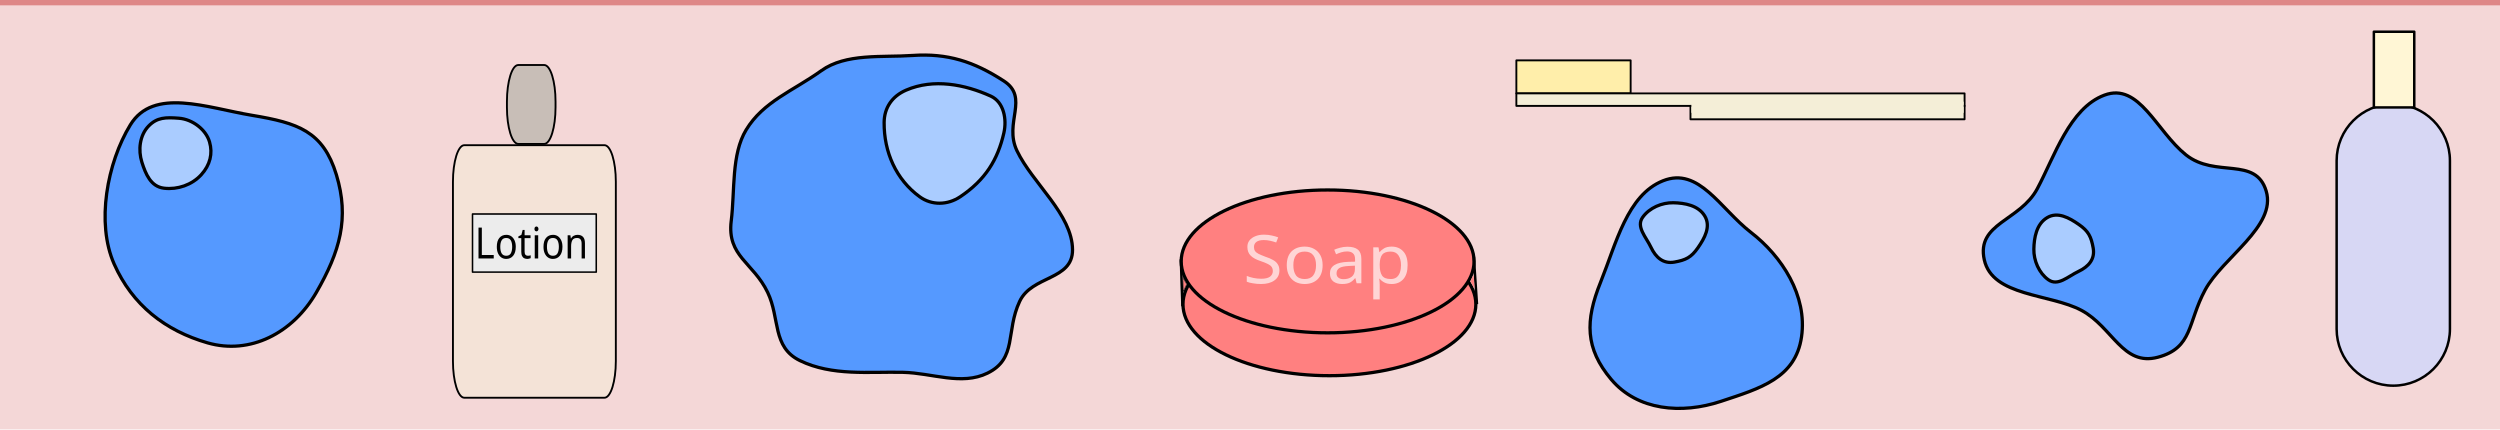
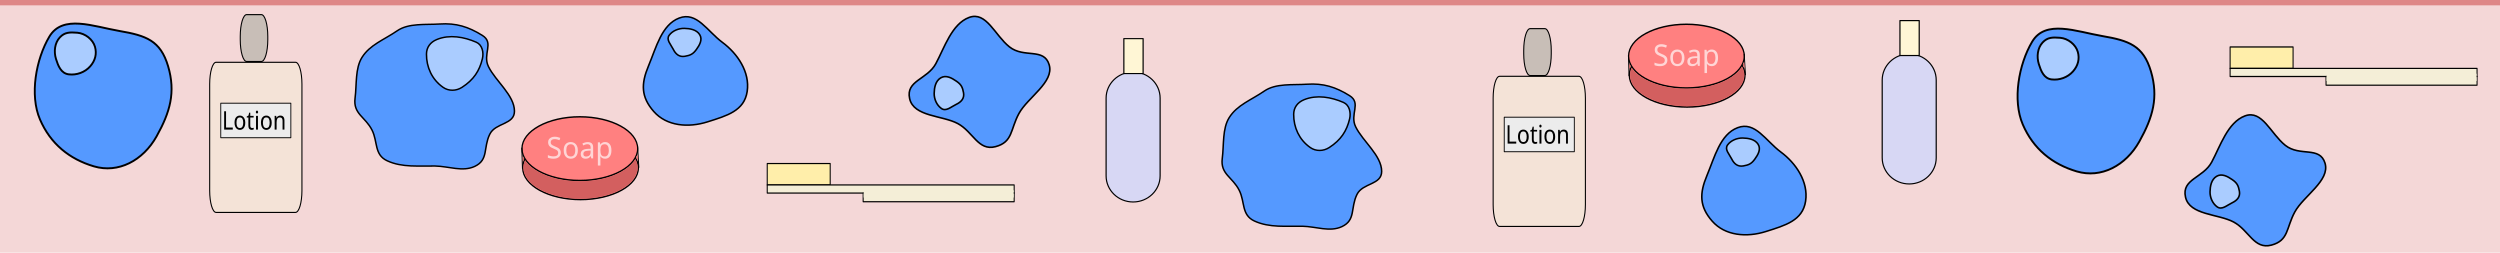
- <svg xmlns="http://www.w3.org/2000/svg" width="1e3" height="171.77" version="1.1" viewBox="0 0 264.58 45.447">
+ <svg xmlns="http://www.w3.org/2000/svg" width="1e3" height="101.07" version="1.1" viewBox="0 0 264.58 26.741">
  <g transform="translate(0 -33.928)">
-     <g transform="translate(-44.45 23.456)" fill-rule="evenodd" stroke="#000" stroke-linejoin="round" stroke-width=".347">
+     <rect x="-2.2204e-16" y="34.21" width="264.58" height="26.458" fill="#f4d7d7" fill-rule="evenodd" />
+     <g transform="matrix(.49078 0 0 .47055 -44.859 20.99)" fill-rule="evenodd" stroke="#000" stroke-linejoin="round" stroke-width=".347">
      <path d="m232.39 52.582c-2.774-3.288-2.776-6.212-1.129-10.3 1.647-4.088 2.814-9.224 6.609-10.731s6.051 2.955 9.308 5.47 5.983 6.682 5.347 11.053c-0.637 4.371-4.357 5.442-8.533 6.824-4.176 1.382-8.827 0.971-11.601-2.316z" fill="#59f" />
      <path d="m235.71 35.42c0.717-1.011 2.047-1.565 3.251-1.541 1.204 0.024 2.636 0.271 3.317 1.394 0.681 1.123-0.012 2.356-0.721 3.375-0.709 1.019-1.288 1.296-2.477 1.509s-1.974-0.477-2.492-1.57c-0.519-1.093-1.594-2.157-0.877-3.168z" fill="#acf" />
    </g>
-     <rect x="-2.2204e-16" y="34.21" width="264.58" height="45.165" fill="#f4d7d7" fill-rule="evenodd" />
-     <g transform="translate(-61.866 21.507)" fill-rule="evenodd" stroke="#000" stroke-linejoin="round" stroke-width=".347">
-       <path d="m232.39 52.582c-2.774-3.288-2.776-6.212-1.129-10.3 1.647-4.088 2.814-9.224 6.609-10.731s6.051 2.955 9.308 5.47 5.983 6.682 5.347 11.053c-0.637 4.371-4.357 5.442-8.533 6.824-4.176 1.382-8.827 0.971-11.601-2.316z" fill="#59f" />
-       <path d="m235.71 35.42c0.717-1.011 2.047-1.565 3.251-1.541 1.204 0.024 2.636 0.271 3.317 1.394 0.681 1.123-0.012 2.356-0.721 3.375-0.709 1.019-1.288 1.296-2.477 1.509s-1.974-0.477-2.492-1.57c-0.519-1.093-1.594-2.157-0.877-3.168z" fill="#acf" />
-     </g>
-     <g transform="translate(-24.992 -4.1499)" fill-rule="evenodd" stroke="#000" stroke-linejoin="round" stroke-width=".347">
+     <g transform="matrix(.46703 0 0 .44823 -10.237 16.769)" fill-rule="evenodd" stroke="#000" stroke-linejoin="round" stroke-width=".347">
      <path d="m102.38 61.462c0.398-3.253-1e-3 -7.038 1.576-9.64 1.822-3.004 4.938-4.102 7.954-6.262 2.612-1.871 6.419-1.389 9.643-1.611 3.723-0.257 6.492 0.635 9.67 2.694 2.752 1.784-0.029 4.402 1.396 7.39 1.645 3.449 5.857 6.73 5.881 10.478 0.021 3.247-4.294 2.7-5.595 5.461-1.502 3.188-0.234 6.048-3.407 7.597-2.748 1.342-5.839-0.018-8.95-0.087-3.592-0.081-7.478 0.419-10.896-1.239-2.961-1.436-2.097-4.47-3.418-7.222-1.525-3.177-4.315-3.803-3.856-7.558z" fill="#59f" />
      <path d="m120.89 47.617c2.919-1.256 6.215-0.608 8.953 0.631 1.385 0.627 1.722 2.447 1.392 3.891-0.652 2.855-1.964 4.976-4.615 6.758-1.341 0.902-3.02 0.93-4.291 0.007-2.513-1.824-3.791-4.753-3.768-7.86 0.011-1.572 0.853-2.792 2.33-3.427z" fill="#acf" />
    </g>
-     <g transform="translate(-75.631 32.681)" fill-rule="evenodd" stroke="#000" stroke-linejoin="round" stroke-width=".347">
+     <g transform="matrix(.57673 0 0 .59478 -46.355 29.208)" fill-rule="evenodd" stroke="#000" stroke-linejoin="round" stroke-width=".347">
      <path d="m111.23 19.74c1.401 4.614 0.371 8.135-2.12 12.455-2.491 4.32-7.021 6.632-11.511 5.338-4.49-1.294-7.959-4.004-9.887-8.342-1.928-4.338-0.742-10.72 1.712-14.728 2.454-4.009 8.075-1.813 12.899-1.008 4.825 0.805 7.505 1.671 8.907 6.285z" fill="#59f" />
      <path d="m91.351 14.594c0.901-0.935 1.813-0.939 3.209-0.835 1.454 0.109 2.866 1.207 3.244 2.5 0.363 1.24 0.062 2.449-0.875 3.479-0.976 1.073-2.497 1.602-3.947 1.426-1.392-0.168-1.934-1.493-2.333-2.742-0.415-1.302-0.236-2.853 0.702-3.828z" fill="#acf" />
    </g>
-     <g transform="translate(94.77 43.261)">
-       <g stroke="#000">
-         <ellipse cx="45.924" cy="22.868" rx="15.497" ry="7.559" fill="#ff8080" fill-rule="evenodd" stroke-linejoin="round" stroke-width=".347" />
-         <ellipse cx="45.735" cy="18.332" rx="15.497" ry="7.559" fill="#ff8080" fill-rule="evenodd" stroke-linejoin="round" stroke-width=".347" />
-         <path d="m30.201 18.108 0.167 4.978" fill="none" stroke-width=".265px" />
-         <path d="m61.205 17.807 0.334 5.045" fill="none" stroke-width=".265px" />
-         <path transform="scale(.26458)" d="m115.1 80.306c-3e-3 -0.597-0.039-1.875-0.08-2.841l-0.074-1.756 0.439 0.833c0.241 0.458 0.588 1.069 0.77 1.358l0.331 0.525-0.4 0.789c-0.22 0.434-0.531 1.101-0.691 1.484l-0.291 0.694z" fill="#ff8080" fill-rule="evenodd" stroke-linejoin="round" stroke-width=".166" />
-       </g>
-       <path transform="scale(.26458)" d="m231.45 80.044c-0.048-0.161-0.401-0.854-0.784-1.539l-0.697-1.245 0.572-1.217c0.315-0.669 0.601-1.302 0.636-1.407 0.035-0.104 0.07 0.009 0.079 0.253 8e-3 0.243 0.094 1.549 0.19 2.903 0.097 1.353 0.157 2.48 0.133 2.503-0.023 0.023-0.082-0.09-0.129-0.251z" fill="#ff8080" fill-rule="evenodd" />
-     </g>
-     <g transform="translate(143.66 -7.5919)" fill-rule="evenodd">
+     <g transform="matrix(.55095 0 0 .64863 71.93 20.159)" fill-rule="evenodd">
      <rect x="16.82" y="47.908" width="12.095" height="3.496" fill="#fea" stroke="#000" stroke-linejoin="round" stroke-width=".2" />
      <g fill="#f4eed7">
        <rect x="16.82" y="51.405" width="47.436" height="1.323" stroke="#000" stroke-linecap="round" stroke-linejoin="round" stroke-width=".2" />
        <rect x="35.246" y="52.728" width="29.01" height="1.417" stroke="#000" stroke-linejoin="round" stroke-width=".2" style="paint-order:normal" />
        <rect x="35.341" y="52.279" width="28.821" height="1.181" style="paint-order:normal" />
      </g>
    </g>
-     <g transform="translate(-9.2604 3.5908)">
+     <g transform="matrix(.56635 0 0 .59449 -10.202 13.349)">
      <g transform="translate(0 -.80181)" fill-rule="evenodd" stroke="#000" stroke-linecap="round" stroke-linejoin="round" stroke-width=".2">
        <rect x="57.196" y="46.505" width="17.239" height="26.727" rx="1.203" ry="3.875" fill="#f4e3d7" style="paint-order:normal" />
        <rect x="62.909" y="38.019" width="5.145" height="8.352" rx="1.203" ry="3.875" fill="#c8beb7" style="paint-order:normal" />
      </g>
      <rect x="59.267" y="52.986" width="13.096" height="6.147" fill="#ececec" fill-rule="evenodd" stroke="#000" stroke-linejoin="round" stroke-width=".165" />
      <text transform="scale(.93751 1.0667)" x="63.472" y="54.083" fill="#000000" font-family="sans-serif" font-size="4.304px" stroke-width=".108" style="line-height:1.25" xml:space="preserve">
        <tspan x="63.472" y="54.083" stroke-width=".108">Lotion</tspan>
      </text>
    </g>
-     <text transform="scale(1.038 .96343)" x="126.743" y="66.335" fill="#ffd5d5" font-family="sans-serif" font-size="7.375px" stroke-width=".184" style="line-height:1.25" xml:space="preserve">
-       <tspan x="126.743" y="66.335" fill="#ffd5d5" stroke-width=".184">Soap</tspan>
-     </text>
-     <g transform="rotate(-90 229.35 58.94)">
+     <g transform="matrix(0 -.49291 .49496 0 76.673 156.19)">
      <g transform="translate(-10.958 10.958)" fill-rule="evenodd" stroke="#000" stroke-linejoin="round" stroke-width=".347">
        <path transform="translate(-.26727 .26727)" d="m227.78 46.734c-0.989-3.724 3.188-4.781 4.959-8.079 1.771-3.298 1.454-9.428 5.351-10.289 3.897-0.861 4.086 3.767 7.514 5.603 3.428 1.837 8.535 3.415 9.915 7.108 1.38 3.693-3.82 5.5-6.317 8.628-2.497 3.127-0.105 7.375-3.836 8.495s-7.027-4.605-10.469-6.464c-3.443-1.859-6.128-1.278-7.117-5.002z" fill="#59f" />
        <path d="m235.71 35.42c0.717-1.011 2.047-1.565 3.251-1.541 1.204 0.024 2.636 0.271 3.317 1.394 0.681 1.123-0.012 2.356-0.721 3.375-0.709 1.019-1.288 1.296-2.477 1.509s-1.974-0.477-2.492-1.57c-0.519-1.093-1.594-2.157-0.877-3.168z" fill="#acf" />
      </g>
    </g>
-     <g transform="translate(7.7508 1.3363)" fill-rule="evenodd" stroke="#000" stroke-linejoin="round">
+     <g transform="matrix(.47677 0 0 .46151 2.8557 21.425)" fill-rule="evenodd" stroke="#000" stroke-linejoin="round">
      <rect x="239.54" y="43.601" width="11.99" height="29.807" ry="5.995" fill="#d7d7f4" stroke-width=".265" />
      <rect x="243.48" y="35.948" width="4.275" height="8.013" fill="#fff6d5" stroke-width=".266" />
    </g>
    <path d="m0 34.21h264.58" fill="#d35f5f" stroke="#de8787" stroke-width=".565" />
+     <g transform="matrix(.39514 0 0 .44586 5.8447 22.197)">
+       <g transform="translate(94.77 43.261)">
+         <g stroke="#000">
+           <ellipse cx="45.924" cy="22.868" rx="15.497" ry="7.559" fill="#ff8080" fill-rule="evenodd" stroke-linejoin="round" stroke-width=".347" />
+           <ellipse cx="45.735" cy="18.332" rx="15.497" ry="7.559" fill="#ff8080" fill-rule="evenodd" stroke-linejoin="round" stroke-width=".347" />
+           <path d="m30.201 18.108 0.167 4.978" fill="none" stroke-width=".265px" />
+           <path d="m61.205 17.807 0.334 5.045" fill="none" stroke-width=".265px" />
+           <path transform="scale(.26458)" d="m115.1 80.306c-3e-3 -0.597-0.039-1.875-0.08-2.841l-0.074-1.756 0.439 0.833c0.241 0.458 0.588 1.069 0.77 1.358l0.331 0.525-0.4 0.789c-0.22 0.434-0.531 1.101-0.691 1.484l-0.291 0.694z" fill="#ff8080" fill-rule="evenodd" stroke-linejoin="round" stroke-width=".166" />
+         </g>
+         <path transform="scale(.26458)" d="m231.45 80.044c-0.048-0.161-0.401-0.854-0.784-1.539l-0.697-1.245 0.572-1.217c0.315-0.669 0.601-1.302 0.636-1.407 0.035-0.104 0.07 0.009 0.079 0.253 8e-3 0.243 0.094 1.549 0.19 2.903 0.097 1.353 0.157 2.48 0.133 2.503-0.023 0.023-0.082-0.09-0.129-0.251z" fill="#ff8080" fill-rule="evenodd" />
+       </g>
+       <text transform="scale(1.038 .96343)" x="126.743" y="66.335" fill="#ffd5d5" font-family="sans-serif" font-size="7.375px" stroke-width=".184" style="line-height:1.25" xml:space="preserve">
+         <tspan x="126.743" y="66.335" fill="#ffd5d5" stroke-width=".184">Soap</tspan>
+       </text>
+       <g fill="#d35f5f" fill-rule="evenodd">
+         <path transform="matrix(.26458 0 0 .26458 0 33.928)" d="m527.76 149.43c-21.892-0.79-41.259-7.584-49.556-17.383-4.04-4.771-5.258-10.758-3.162-15.541l0.583-1.331 1.084 1.294c2.553 3.049 7.408 6.46 12.985 9.123 8.738 4.172 18.663 6.707 30.869 7.883 4.233 0.408 16.728 0.408 20.961 0 12.181-1.174 22.266-3.747 30.869-7.875 6.673-3.202 11.845-7.14 14.503-11.044 0.381-0.56 0.401-0.54 1.165 1.136 1.334 2.929 1.724 5.235 1.316 7.787-0.609 3.809-2.521 7.152-6.021 10.522-9 8.666-26.023 14.321-46.172 15.337-2.752 0.139-5.572 0.231-6.266 0.206-0.694-0.026-2.115-0.077-3.157-0.115z" />
+         <path transform="matrix(.26458 0 0 .26458 0 33.928)" d="m473.38 114c-0.036-1.052-0.05-1.992-0.031-2.089 0.025-0.126 0.154 0.04 0.456 0.583 0.232 0.417 0.484 0.859 0.562 0.982 0.135 0.214 0.12 0.267-0.39 1.33l-0.531 1.107z" />
+         <path transform="matrix(.26458 0 0 .26458 0 33.928)" d="m589.47 114.86c-0.109-0.227-0.438-0.843-0.732-1.369l-0.533-0.957 0.572-1.225c0.315-0.674 0.59-1.167 0.612-1.097 0.052 0.165 0.349 5 0.309 5.034-0.017 0.014-0.119-0.16-0.228-0.387z" />
+       </g>
+     </g>
+     <g transform="matrix(.46703 0 0 .44823 81.541 23.142)" fill-rule="evenodd" stroke="#000" stroke-linejoin="round" stroke-width=".347">
+       <path d="m102.38 61.462c0.398-3.253-1e-3 -7.038 1.576-9.64 1.822-3.004 4.938-4.102 7.954-6.262 2.612-1.871 6.419-1.389 9.643-1.611 3.723-0.257 6.492 0.635 9.67 2.694 2.752 1.784-0.029 4.402 1.396 7.39 1.645 3.449 5.857 6.73 5.881 10.478 0.021 3.247-4.294 2.7-5.595 5.461-1.502 3.188-0.234 6.048-3.407 7.597-2.748 1.342-5.839-0.018-8.95-0.087-3.592-0.081-7.478 0.419-10.896-1.239-2.961-1.436-2.097-4.47-3.418-7.222-1.525-3.177-4.315-3.803-3.856-7.558z" fill="#59f" />
+       <path d="m120.89 47.617c2.919-1.256 6.215-0.608 8.953 0.631 1.385 0.627 1.722 2.447 1.392 3.891-0.652 2.855-1.964 4.976-4.615 6.758-1.341 0.902-3.02 0.93-4.291 0.007-2.513-1.824-3.791-4.753-3.768-7.86 0.011-1.572 0.853-2.792 2.33-3.427z" fill="#acf" />
+     </g>
+     <g transform="matrix(.56635 0 0 .59449 125.63 14.833)">
+       <g transform="translate(0 -.80181)" fill-rule="evenodd" stroke="#000" stroke-linecap="round" stroke-linejoin="round" stroke-width=".2">
+         <rect x="57.196" y="46.505" width="17.239" height="26.727" rx="1.203" ry="3.875" fill="#f4e3d7" style="paint-order:normal" />
+         <rect x="62.909" y="38.019" width="5.145" height="8.352" rx="1.203" ry="3.875" fill="#c8beb7" style="paint-order:normal" />
+       </g>
+       <rect x="59.267" y="52.986" width="13.096" height="6.147" fill="#ececec" fill-rule="evenodd" stroke="#000" stroke-linejoin="round" stroke-width=".165" />
+       <text transform="scale(.93751 1.0667)" x="63.472" y="54.083" fill="#000000" font-family="sans-serif" font-size="4.304px" stroke-width=".108" style="line-height:1.25" xml:space="preserve">
+         <tspan x="63.472" y="54.083" stroke-width=".108">Lotion</tspan>
+       </text>
+     </g>
+     <g transform="matrix(.39514 0 0 .44586 122.96 12.404)">
+       <g transform="translate(94.77 43.261)">
+         <g stroke="#000">
+           <ellipse cx="45.924" cy="22.868" rx="15.497" ry="7.559" fill="#ff8080" fill-rule="evenodd" stroke-linejoin="round" stroke-width=".347" />
+           <ellipse cx="45.735" cy="18.332" rx="15.497" ry="7.559" fill="#ff8080" fill-rule="evenodd" stroke-linejoin="round" stroke-width=".347" />
+           <path d="m30.201 18.108 0.167 4.978" fill="none" stroke-width=".265px" />
+           <path d="m61.205 17.807 0.334 5.045" fill="none" stroke-width=".265px" />
+           <path transform="scale(.26458)" d="m115.1 80.306c-3e-3 -0.597-0.039-1.875-0.08-2.841l-0.074-1.756 0.439 0.833c0.241 0.458 0.588 1.069 0.77 1.358l0.331 0.525-0.4 0.789c-0.22 0.434-0.531 1.101-0.691 1.484l-0.291 0.694z" fill="#ff8080" fill-rule="evenodd" stroke-linejoin="round" stroke-width=".166" />
+         </g>
+         <path transform="scale(.26458)" d="m231.45 80.044c-0.048-0.161-0.401-0.854-0.784-1.539l-0.697-1.245 0.572-1.217c0.315-0.669 0.601-1.302 0.636-1.407 0.035-0.104 0.07 0.009 0.079 0.253 8e-3 0.243 0.094 1.549 0.19 2.903 0.097 1.353 0.157 2.48 0.133 2.503-0.023 0.023-0.082-0.09-0.129-0.251z" fill="#ff8080" fill-rule="evenodd" />
+       </g>
+       <text transform="scale(1.038 .96343)" x="126.743" y="66.335" fill="#ffd5d5" font-family="sans-serif" font-size="7.375px" stroke-width=".184" style="line-height:1.25" xml:space="preserve">
+         <tspan x="126.743" y="66.335" fill="#ffd5d5" stroke-width=".184">Soap</tspan>
+       </text>
+       <g fill="#d35f5f" fill-rule="evenodd">
+         <path transform="matrix(.26458 0 0 .26458 0 33.928)" d="m527.76 149.43c-21.892-0.79-41.259-7.584-49.556-17.383-4.04-4.771-5.258-10.758-3.162-15.541l0.583-1.331 1.084 1.294c2.553 3.049 7.408 6.46 12.985 9.123 8.738 4.172 18.663 6.707 30.869 7.883 4.233 0.408 16.728 0.408 20.961 0 12.181-1.174 22.266-3.747 30.869-7.875 6.673-3.202 11.845-7.14 14.503-11.044 0.381-0.56 0.401-0.54 1.165 1.136 1.334 2.929 1.724 5.235 1.316 7.787-0.609 3.809-2.521 7.152-6.021 10.522-9 8.666-26.023 14.321-46.172 15.337-2.752 0.139-5.572 0.231-6.266 0.206-0.694-0.026-2.115-0.077-3.157-0.115z" />
+         <path transform="matrix(.26458 0 0 .26458 0 33.928)" d="m473.38 114c-0.036-1.052-0.05-1.992-0.031-2.089 0.025-0.126 0.154 0.04 0.456 0.583 0.232 0.417 0.484 0.859 0.562 0.982 0.135 0.214 0.12 0.267-0.39 1.33l-0.531 1.107z" />
+         <path transform="matrix(.26458 0 0 .26458 0 33.928)" d="m589.47 114.86c-0.109-0.227-0.438-0.843-0.732-1.369l-0.533-0.957 0.572-1.225c0.315-0.674 0.59-1.167 0.612-1.097 0.052 0.165 0.349 5 0.309 5.034-0.017 0.014-0.119-0.16-0.228-0.387z" />
+       </g>
+     </g>
+     <g transform="matrix(.49078 0 0 .47055 67.156 32.594)" fill-rule="evenodd" stroke="#000" stroke-linejoin="round" stroke-width=".347">
+       <path d="m232.39 52.582c-2.774-3.288-2.776-6.212-1.129-10.3 1.647-4.088 2.814-9.224 6.609-10.731s6.051 2.955 9.308 5.47 5.983 6.682 5.347 11.053c-0.637 4.371-4.357 5.442-8.533 6.824-4.176 1.382-8.827 0.971-11.601-2.316z" fill="#59f" />
+       <path d="m235.71 35.42c0.717-1.011 2.047-1.565 3.251-1.541 1.204 0.024 2.636 0.271 3.317 1.394 0.681 1.123-0.012 2.356-0.721 3.375-0.709 1.019-1.288 1.296-2.477 1.509s-1.974-0.477-2.492-1.57c-0.519-1.093-1.594-2.157-0.877-3.168z" fill="#acf" />
+     </g>
+     <g transform="matrix(.47677 0 0 .46151 89.268 19.384)">
+       <g transform="translate(-8.9694 .28956)" fill-rule="evenodd" stroke="#000" stroke-linejoin="round">
+         <rect x="239.54" y="43.601" width="11.99" height="29.807" ry="5.995" fill="#d7d7f4" stroke-width=".265" />
+         <rect x="243.48" y="35.948" width="4.275" height="8.013" fill="#fff6d5" stroke-width=".266" />
+       </g>
+     </g>
+     <g transform="matrix(.57673 0 0 .59478 163.49 29.744)" fill-rule="evenodd" stroke="#000" stroke-linejoin="round" stroke-width=".347">
+       <path d="m111.23 19.74c1.401 4.614 0.371 8.135-2.12 12.455-2.491 4.32-7.021 6.632-11.511 5.338-4.49-1.294-7.959-4.004-9.887-8.342-1.928-4.338-0.742-10.72 1.712-14.728 2.454-4.009 8.075-1.813 12.899-1.008 4.825 0.805 7.505 1.671 8.907 6.285z" fill="#59f" />
+       <path d="m91.351 14.594c0.901-0.935 1.813-0.939 3.209-0.835 1.454 0.109 2.866 1.207 3.244 2.5 0.363 1.24 0.062 2.449-0.875 3.479-0.976 1.073-2.497 1.602-3.947 1.426-1.392-0.168-1.934-1.493-2.333-2.742-0.415-1.302-0.236-2.853 0.702-3.828z" fill="#acf" />
+     </g>
+     <g transform="matrix(0 -.49291 .49496 0 211.7 166.61)">
+       <g transform="translate(-10.958 10.958)" fill-rule="evenodd" stroke="#000" stroke-linejoin="round" stroke-width=".347">
+         <path transform="translate(-.26727 .26727)" d="m227.78 46.734c-0.989-3.724 3.188-4.781 4.959-8.079 1.771-3.298 1.454-9.428 5.351-10.289 3.897-0.861 4.086 3.767 7.514 5.603 3.428 1.837 8.535 3.415 9.915 7.108 1.38 3.693-3.82 5.5-6.317 8.628-2.497 3.127-0.105 7.375-3.836 8.495s-7.027-4.605-10.469-6.464c-3.443-1.859-6.128-1.278-7.117-5.002z" fill="#59f" />
+         <path d="m235.71 35.42c0.717-1.011 2.047-1.565 3.251-1.541 1.204 0.024 2.636 0.271 3.317 1.394 0.681 1.123-0.012 2.356-0.721 3.375-0.709 1.019-1.288 1.296-2.477 1.509s-1.974-0.477-2.492-1.57c-0.519-1.093-1.594-2.157-0.877-3.168z" fill="#acf" />
+       </g>
+     </g>
+     <g transform="matrix(.55095 0 0 .64863 226.75 7.823)" fill-rule="evenodd">
+       <rect x="16.82" y="47.908" width="12.095" height="3.496" fill="#fea" stroke="#000" stroke-linejoin="round" stroke-width=".2" />
+       <g fill="#f4eed7">
+         <rect x="16.82" y="51.405" width="47.436" height="1.323" stroke="#000" stroke-linecap="round" stroke-linejoin="round" stroke-width=".2" />
+         <rect x="35.246" y="52.728" width="29.01" height="1.417" stroke="#000" stroke-linejoin="round" stroke-width=".2" style="paint-order:normal" />
+         <rect x="35.341" y="52.279" width="28.821" height="1.181" style="paint-order:normal" />
+       </g>
+     </g>
  </g>
</svg>
